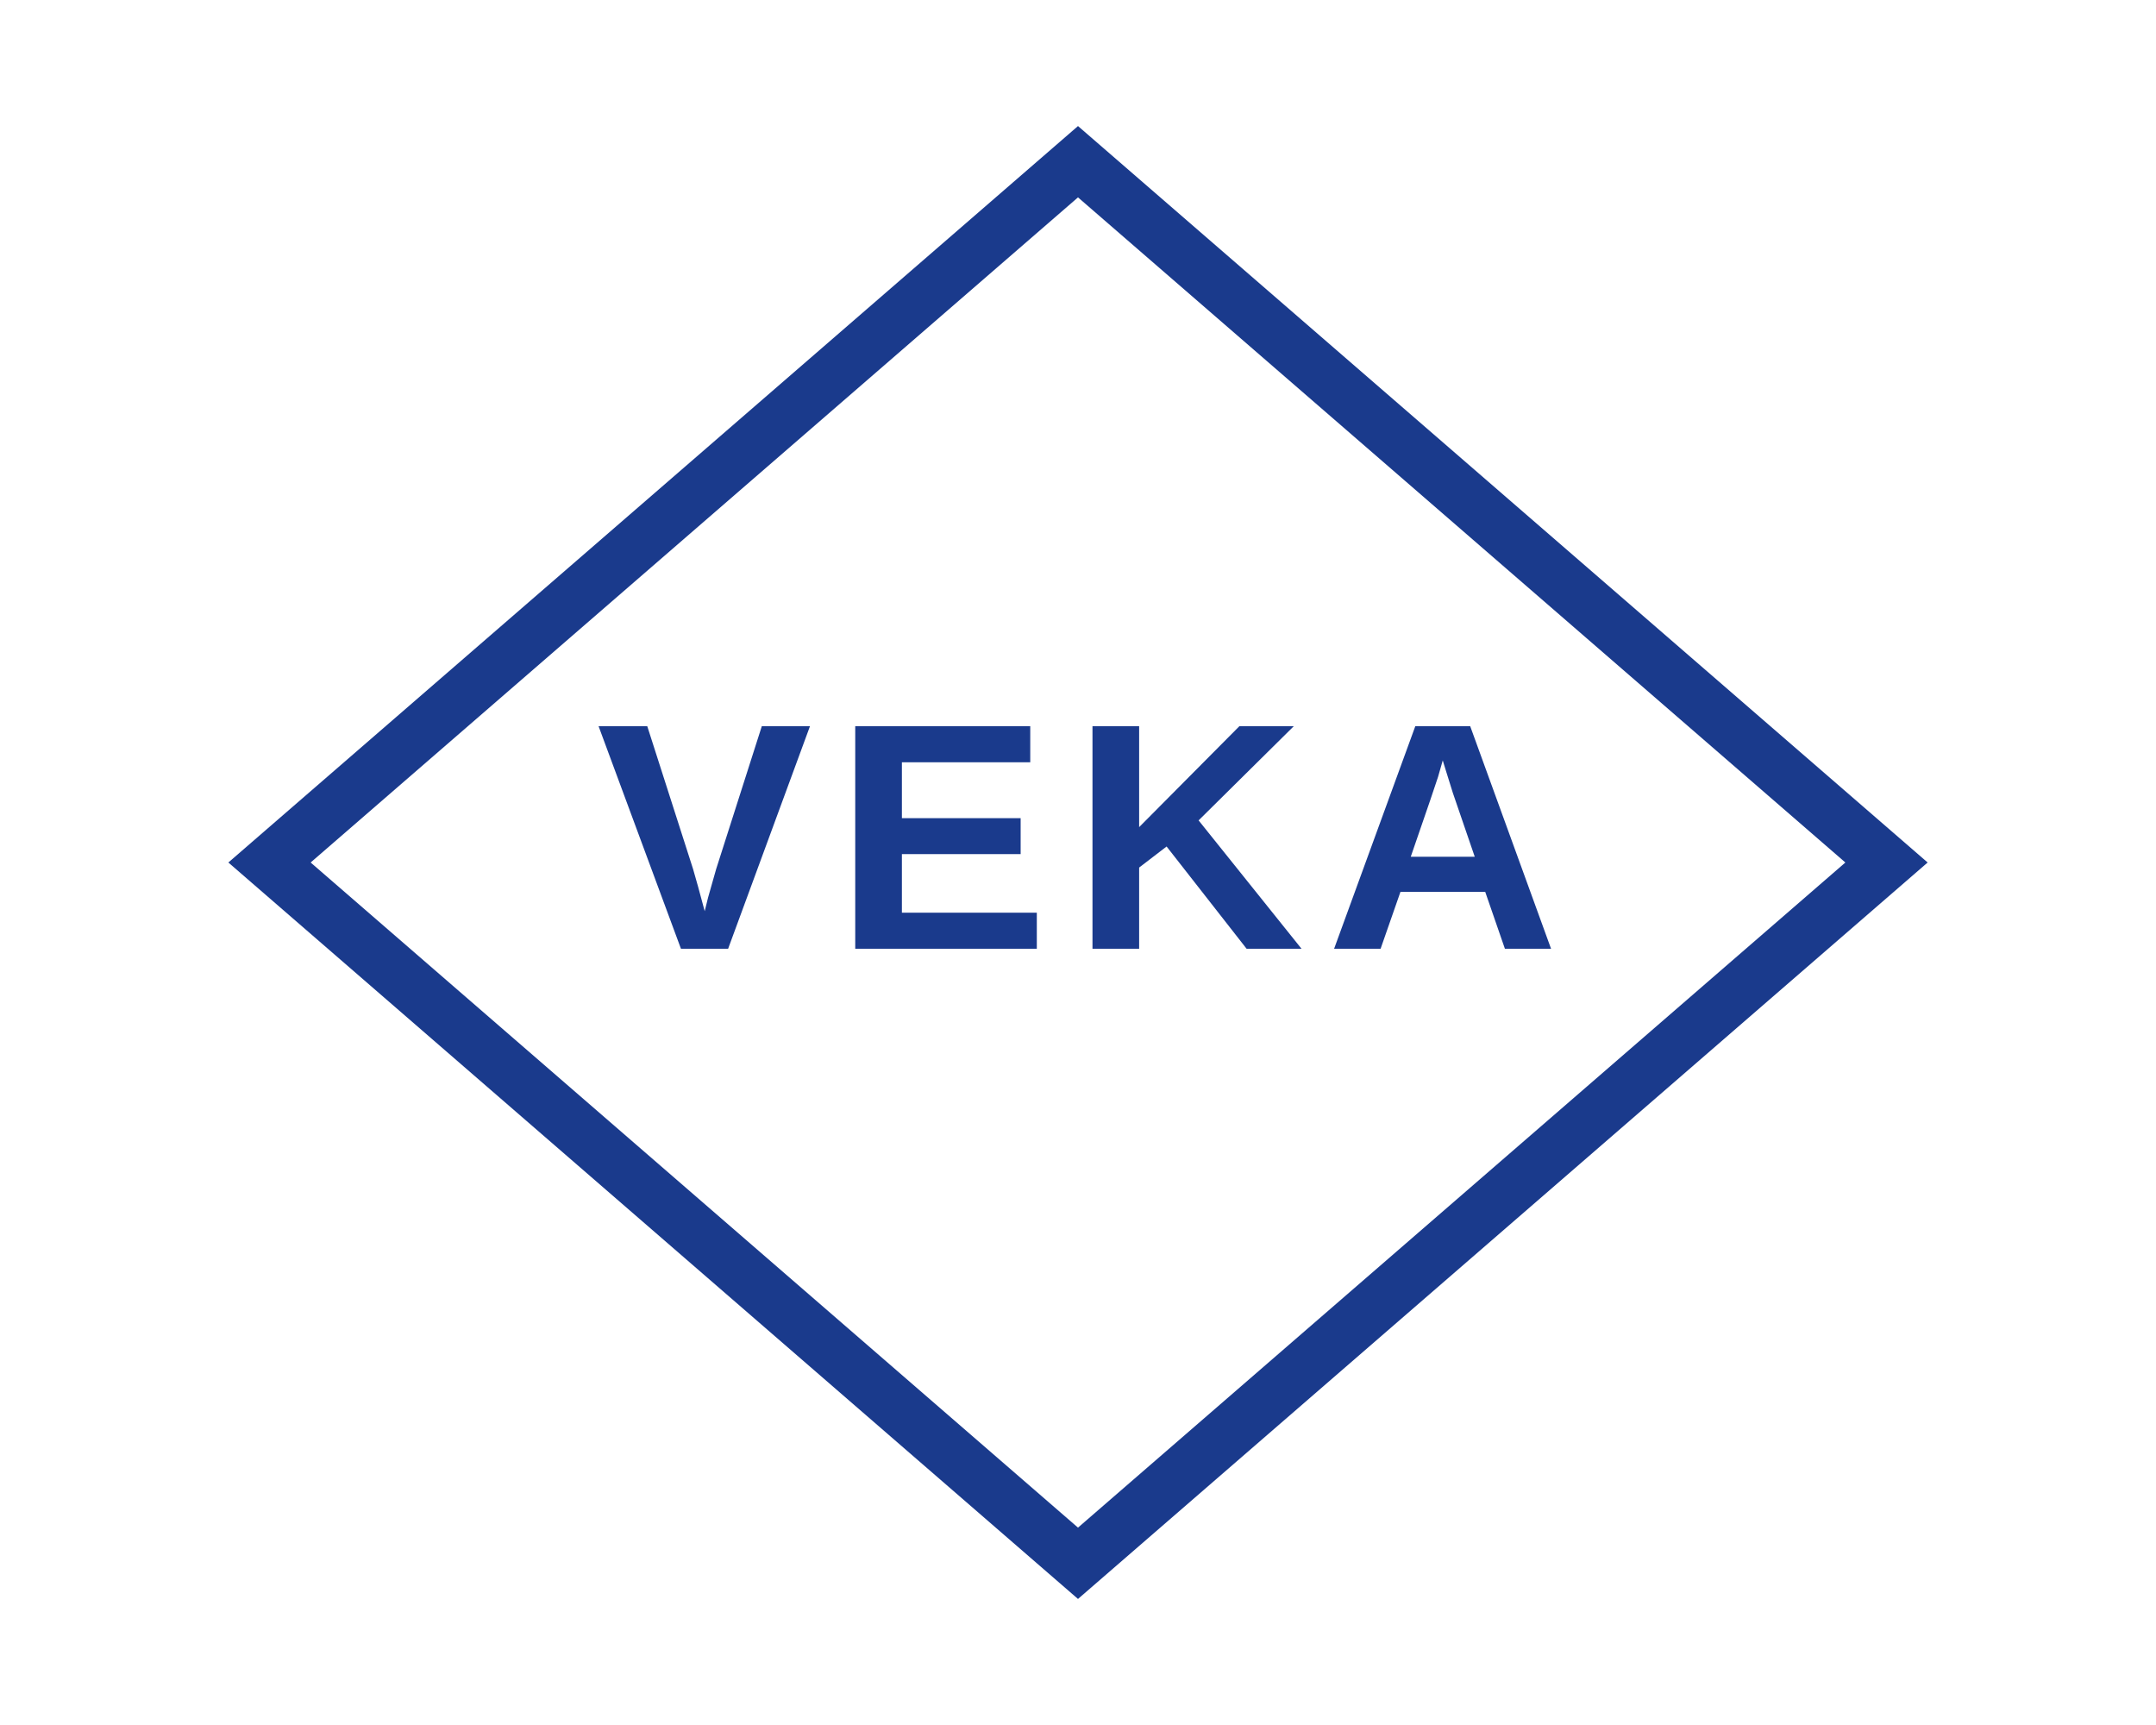
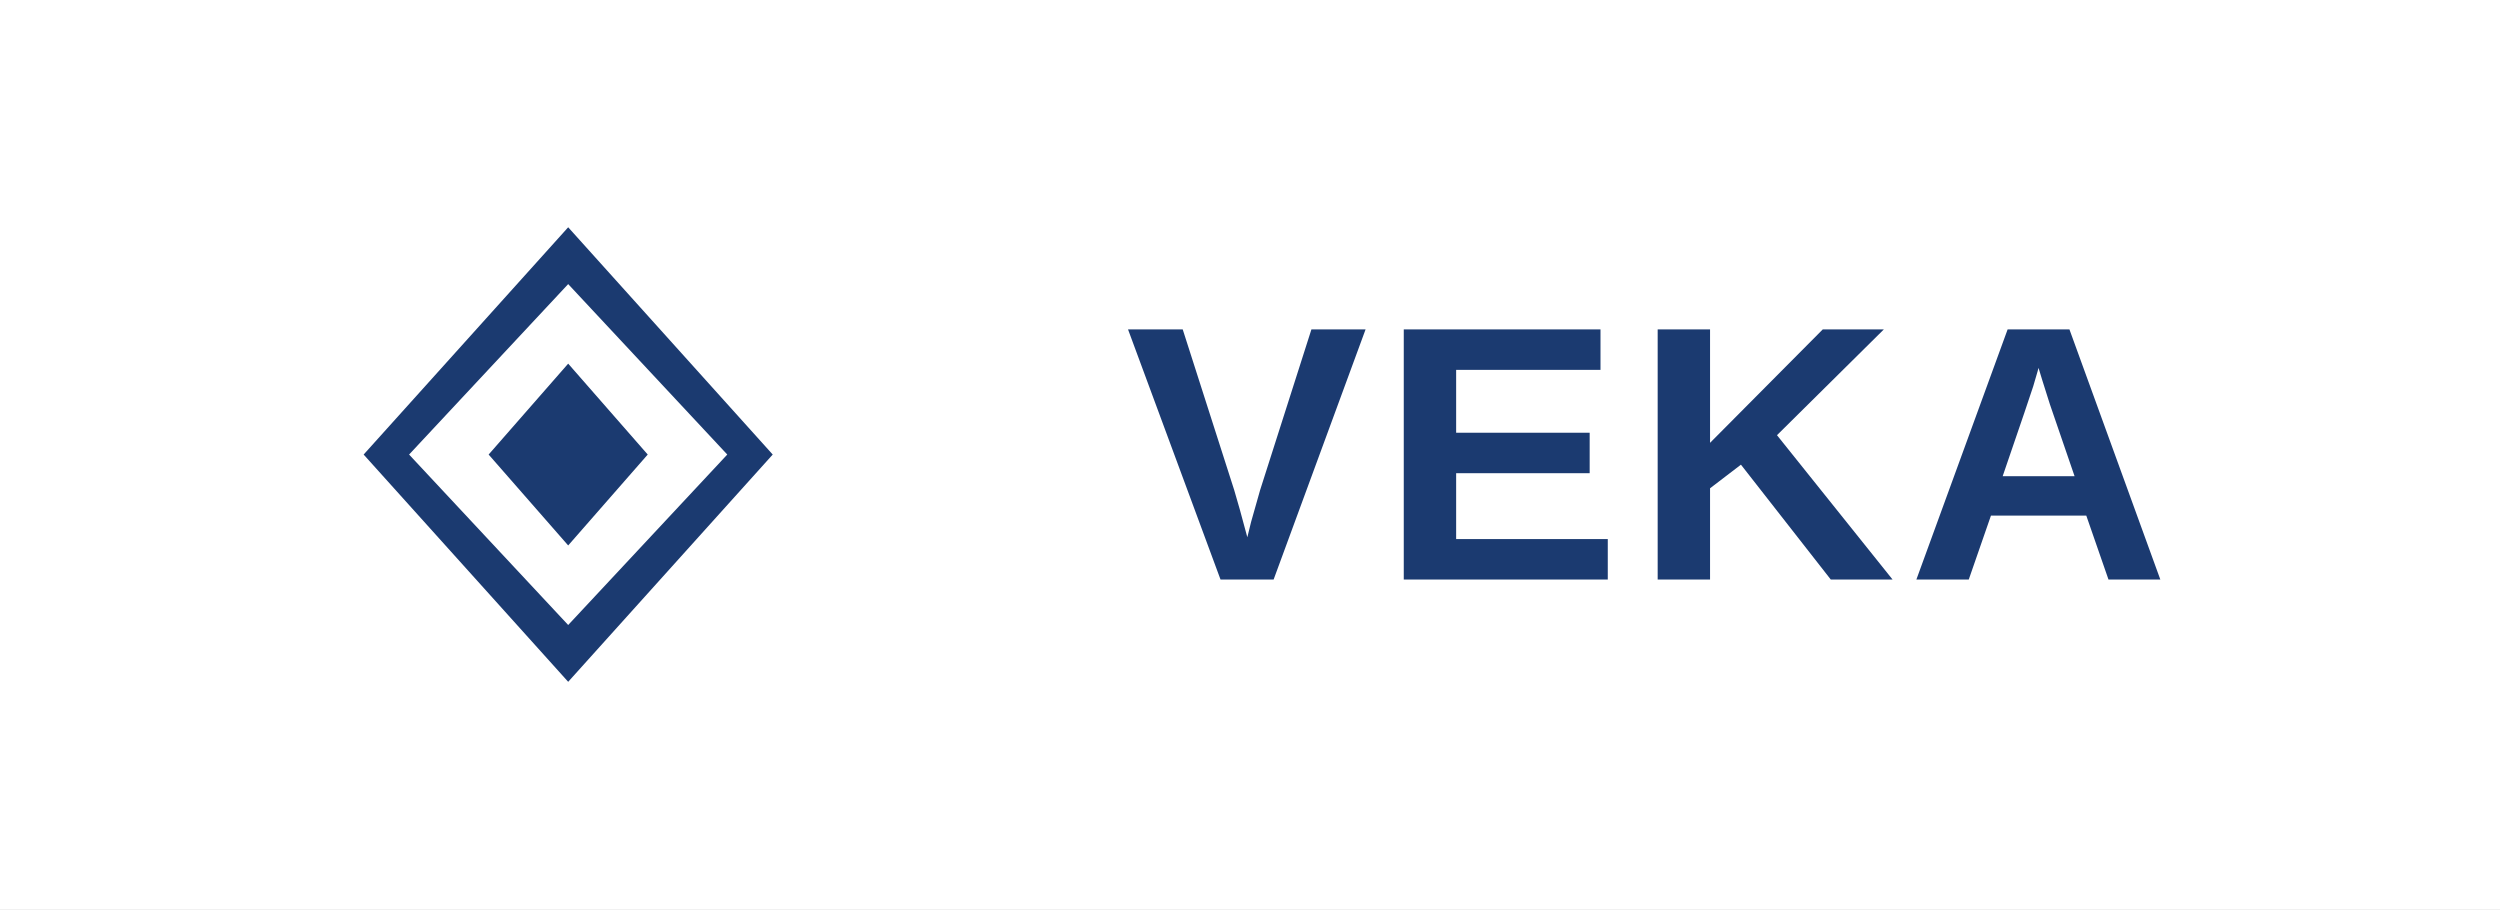
- <svg xmlns="http://www.w3.org/2000/svg" viewBox="0 0 200 160" width="200" height="160">
-   <rect width="200" height="160" fill="white" />
-   <polygon points="100,15 175,80 100,145 25,80" fill="white" stroke="#1a3a8c" stroke-width="5" />
-   <text x="100" y="88" text-anchor="middle" font-family="Arial" font-size="30" font-weight="900" letter-spacing="2" fill="#1a3a8c">VEKA</text>
+ <svg xmlns="http://www.w3.org/2000/svg" viewBox="0 0 220 80" width="220" height="80">
+   <rect width="220" height="80" fill="white" />
+   <polygon points="32,40 50,20 68,40 50,60" fill="#1B3A70" />
+   <polygon points="36,40 50,25 64,40 50,55" fill="white" />
+   <polygon points="43,40 50,32 57,40 50,48" fill="#1B3A70" />
+   <text x="145" y="51" text-anchor="middle" font-family="'Arial Black',Arial,sans-serif" font-size="32" font-weight="900" fill="#1B3A70" letter-spacing="1">VEKA</text>
</svg>
